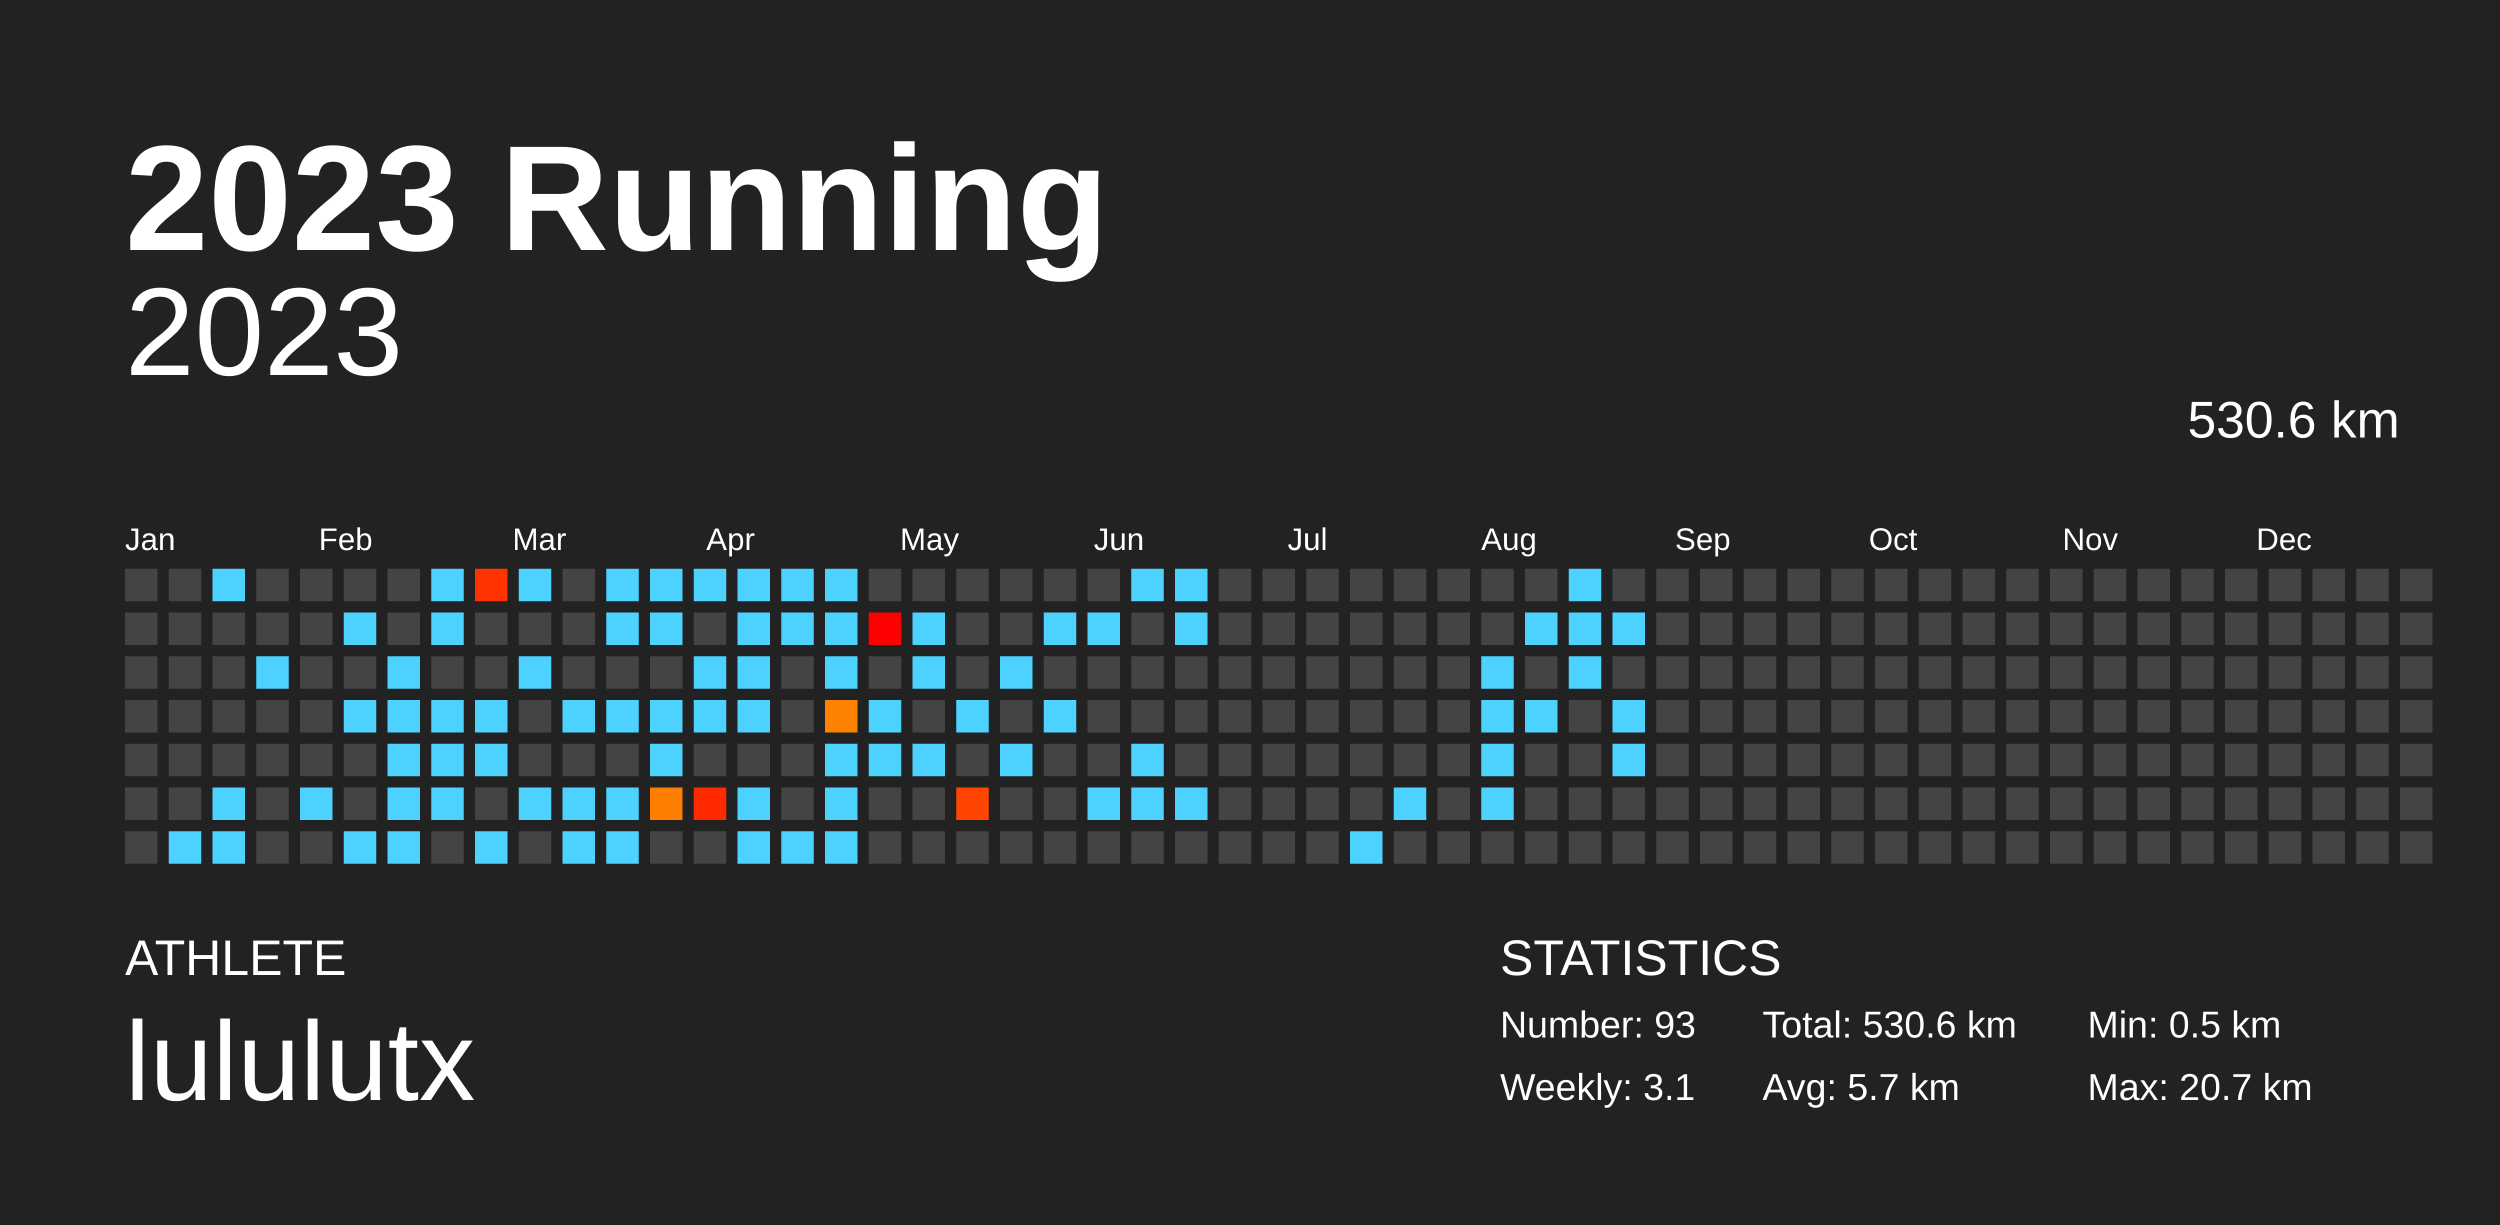
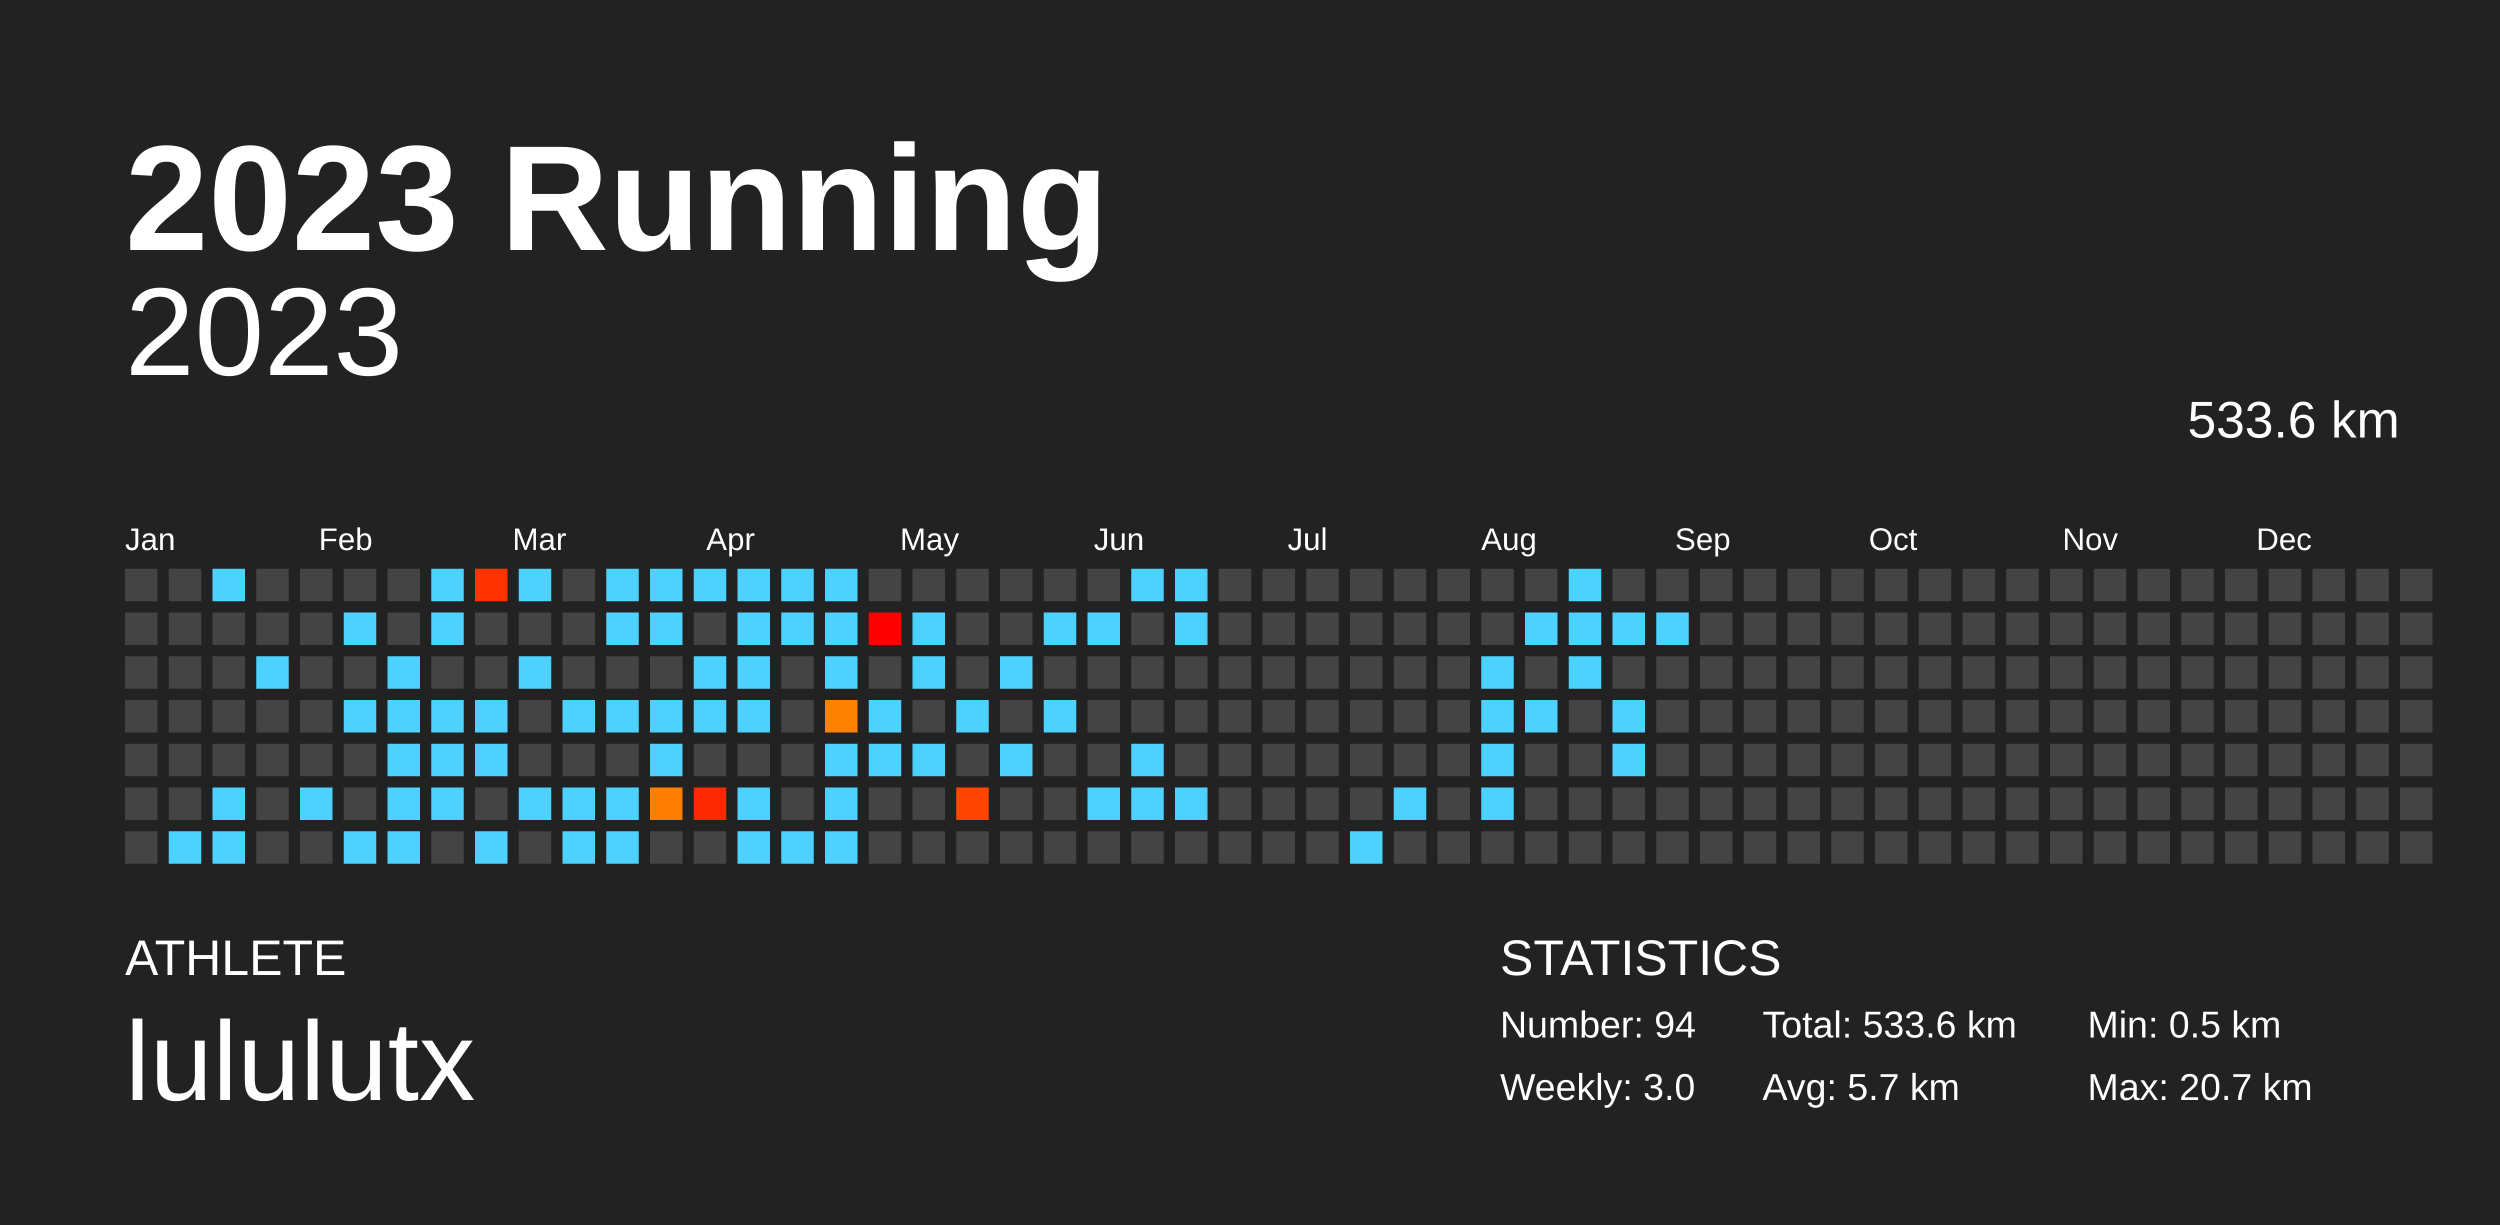
<svg xmlns="http://www.w3.org/2000/svg" baseProfile="full" height="98mm" version="1.1" viewBox="0,0,200,98" width="200mm">
  <defs />
  <rect fill="#222222" height="98" width="200" x="0" y="0" />
  <text fill="#FFFFFF" style="font-size:12px; font-family:Arial; font-weight:bold;" x="10" y="20">2023 Running</text>
  <text fill="#FFFFFF" style="font-size:4px; font-family:Arial" x="10" y="78">ATHLETE</text>
  <text fill="#FFFFFF" style="font-size:9px; font-family:Arial" x="10" y="88">lululutx</text>
  <text fill="#FFFFFF" style="font-size:4px; font-family:Arial" x="120" y="78">STATISTICS</text>
-   <text fill="#FFFFFF" style="font-size:3px; font-family:Arial" x="120" y="83">Number: 93</text>
-   <text fill="#FFFFFF" style="font-size:3px; font-family:Arial" x="120" y="88">Weekly: 3.1</text>
-   <text fill="#FFFFFF" style="font-size:3px; font-family:Arial" x="141" y="83">Total: 530.6 km</text>
+   <text fill="#FFFFFF" style="font-size:3px; font-family:Arial" x="120" y="83">Number: 94</text>
+   <text fill="#FFFFFF" style="font-size:3px; font-family:Arial" x="120" y="88">Weekly: 3.0</text>
+   <text fill="#FFFFFF" style="font-size:3px; font-family:Arial" x="141" y="83">Total: 533.6 km</text>
  <text fill="#FFFFFF" style="font-size:3px; font-family:Arial" x="141" y="88">Avg: 5.7 km</text>
  <text fill="#FFFFFF" style="font-size:3px; font-family:Arial" x="167" y="83">Min: 0.5 km</text>
  <text fill="#FFFFFF" style="font-size:3px; font-family:Arial" x="167" y="88">Max: 20.7 km</text>
  <text alignment-baseline="hanging" fill="#FFFFFF" style="font-size:10.0px; font-family:Arial;" x="10" y="30">2023</text>
-   <text alignment-baseline="hanging" fill="#FFFFFF" style="font-size:4.125px; font-family:Arial;" x="175" y="35">530.6 km</text>
+   <text alignment-baseline="hanging" fill="#FFFFFF" style="font-size:4.125px; font-family:Arial;" x="175" y="35">533.6 km</text>
  <text fill="#FFFFFF" style="font-size:2.5px; font-family:Arial" x="10.0" y="44">Jan</text>
  <text fill="#FFFFFF" style="font-size:2.5px; font-family:Arial" x="25.5" y="44">Feb</text>
  <text fill="#FFFFFF" style="font-size:2.5px; font-family:Arial" x="41.0" y="44">Mar</text>
  <text fill="#FFFFFF" style="font-size:2.5px; font-family:Arial" x="56.5" y="44">Apr</text>
  <text fill="#FFFFFF" style="font-size:2.5px; font-family:Arial" x="72.0" y="44">May</text>
  <text fill="#FFFFFF" style="font-size:2.5px; font-family:Arial" x="87.5" y="44">Jun</text>
  <text fill="#FFFFFF" style="font-size:2.5px; font-family:Arial" x="103.0" y="44">Jul</text>
  <text fill="#FFFFFF" style="font-size:2.5px; font-family:Arial" x="118.5" y="44">Aug</text>
  <text fill="#FFFFFF" style="font-size:2.5px; font-family:Arial" x="134.0" y="44">Sep</text>
  <text fill="#FFFFFF" style="font-size:2.5px; font-family:Arial" x="149.5" y="44">Oct</text>
  <text fill="#FFFFFF" style="font-size:2.5px; font-family:Arial" x="165.0" y="44">Nov</text>
  <text fill="#FFFFFF" style="font-size:2.5px; font-family:Arial" x="180.5" y="44">Dec</text>
  <rect fill="#444444" height="2.6" width="2.6" x="10.0" y="45.5" />
  <rect fill="#444444" height="2.6" width="2.6" x="10.0" y="49.0" />
  <rect fill="#444444" height="2.6" width="2.6" x="10.0" y="52.5" />
  <rect fill="#444444" height="2.6" width="2.6" x="10.0" y="56.0" />
  <rect fill="#444444" height="2.6" width="2.6" x="10.0" y="59.5" />
  <rect fill="#444444" height="2.6" width="2.6" x="10.0" y="63.0" />
  <rect fill="#444444" height="2.6" width="2.6" x="10.0" y="66.5" />
  <rect fill="#444444" height="2.6" width="2.6" x="13.5" y="45.5" />
  <rect fill="#444444" height="2.6" width="2.6" x="13.5" y="49.0" />
  <rect fill="#444444" height="2.6" width="2.6" x="13.5" y="52.5" />
  <rect fill="#444444" height="2.6" width="2.6" x="13.5" y="56.0" />
  <rect fill="#444444" height="2.6" width="2.6" x="13.5" y="59.5" />
  <rect fill="#444444" height="2.6" width="2.6" x="13.5" y="63.0" />
  <rect fill="#4dd2ff" height="2.6" width="2.6" x="13.5" y="66.5" />
  <rect fill="#4dd2ff" height="2.6" width="2.6" x="17.0" y="45.5" />
  <rect fill="#444444" height="2.6" width="2.6" x="17.0" y="49.0" />
  <rect fill="#444444" height="2.6" width="2.6" x="17.0" y="52.5" />
  <rect fill="#444444" height="2.6" width="2.6" x="17.0" y="56.0" />
  <rect fill="#444444" height="2.6" width="2.6" x="17.0" y="59.5" />
  <rect fill="#4dd2ff" height="2.6" width="2.6" x="17.0" y="63.0" />
  <rect fill="#4dd2ff" height="2.6" width="2.6" x="17.0" y="66.5" />
  <rect fill="#444444" height="2.6" width="2.6" x="20.5" y="45.5" />
  <rect fill="#444444" height="2.6" width="2.6" x="20.5" y="49.0" />
  <rect fill="#4dd2ff" height="2.6" width="2.6" x="20.5" y="52.5" />
  <rect fill="#444444" height="2.6" width="2.6" x="20.5" y="56.0" />
  <rect fill="#444444" height="2.6" width="2.6" x="20.5" y="59.5" />
  <rect fill="#444444" height="2.6" width="2.6" x="20.5" y="63.0" />
  <rect fill="#444444" height="2.6" width="2.6" x="20.5" y="66.5" />
  <rect fill="#444444" height="2.6" width="2.6" x="24.0" y="45.5" />
  <rect fill="#444444" height="2.6" width="2.6" x="24.0" y="49.0" />
  <rect fill="#444444" height="2.6" width="2.6" x="24.0" y="52.5" />
  <rect fill="#444444" height="2.6" width="2.6" x="24.0" y="56.0" />
  <rect fill="#444444" height="2.6" width="2.6" x="24.0" y="59.5" />
  <rect fill="#4dd2ff" height="2.6" width="2.6" x="24.0" y="63.0" />
  <rect fill="#444444" height="2.6" width="2.6" x="24.0" y="66.5" />
  <rect fill="#444444" height="2.6" width="2.6" x="27.5" y="45.5" />
  <rect fill="#4dd2ff" height="2.6" width="2.6" x="27.5" y="49.0" />
  <rect fill="#444444" height="2.6" width="2.6" x="27.5" y="52.5" />
  <rect fill="#4dd2ff" height="2.6" width="2.6" x="27.5" y="56.0" />
  <rect fill="#444444" height="2.6" width="2.6" x="27.5" y="59.5" />
  <rect fill="#444444" height="2.6" width="2.6" x="27.5" y="63.0" />
  <rect fill="#4dd2ff" height="2.6" width="2.6" x="27.5" y="66.5" />
  <rect fill="#444444" height="2.6" width="2.6" x="31.0" y="45.5" />
  <rect fill="#444444" height="2.6" width="2.6" x="31.0" y="49.0" />
  <rect fill="#4dd2ff" height="2.6" width="2.6" x="31.0" y="52.5" />
  <rect fill="#4dd2ff" height="2.6" width="2.6" x="31.0" y="56.0" />
  <rect fill="#4dd2ff" height="2.6" width="2.6" x="31.0" y="59.5" />
  <rect fill="#4dd2ff" height="2.6" width="2.6" x="31.0" y="63.0" />
  <rect fill="#4dd2ff" height="2.6" width="2.6" x="31.0" y="66.5" />
  <rect fill="#4dd2ff" height="2.6" width="2.6" x="34.5" y="45.5" />
  <rect fill="#4dd2ff" height="2.6" width="2.6" x="34.5" y="49.0" />
  <rect fill="#444444" height="2.6" width="2.6" x="34.5" y="52.5" />
  <rect fill="#4dd2ff" height="2.6" width="2.6" x="34.5" y="56.0" />
  <rect fill="#4dd2ff" height="2.6" width="2.6" x="34.5" y="59.5" />
  <rect fill="#4dd2ff" height="2.6" width="2.6" x="34.5" y="63.0" />
  <rect fill="#444444" height="2.6" width="2.6" x="34.5" y="66.5" />
  <rect fill="#ff3200" height="2.6" width="2.6" x="38.0" y="45.5" />
  <rect fill="#444444" height="2.6" width="2.6" x="38.0" y="49.0" />
  <rect fill="#444444" height="2.6" width="2.6" x="38.0" y="52.5" />
  <rect fill="#4dd2ff" height="2.6" width="2.6" x="38.0" y="56.0" />
  <rect fill="#4dd2ff" height="2.6" width="2.6" x="38.0" y="59.5" />
  <rect fill="#444444" height="2.6" width="2.6" x="38.0" y="63.0" />
  <rect fill="#4dd2ff" height="2.6" width="2.6" x="38.0" y="66.5" />
  <rect fill="#4dd2ff" height="2.6" width="2.6" x="41.5" y="45.5" />
  <rect fill="#444444" height="2.6" width="2.6" x="41.5" y="49.0" />
  <rect fill="#4dd2ff" height="2.6" width="2.6" x="41.5" y="52.5" />
  <rect fill="#444444" height="2.6" width="2.6" x="41.5" y="56.0" />
  <rect fill="#444444" height="2.6" width="2.6" x="41.5" y="59.5" />
  <rect fill="#4dd2ff" height="2.6" width="2.6" x="41.5" y="63.0" />
  <rect fill="#444444" height="2.6" width="2.6" x="41.5" y="66.5" />
  <rect fill="#444444" height="2.6" width="2.6" x="45.0" y="45.5" />
  <rect fill="#444444" height="2.6" width="2.6" x="45.0" y="49.0" />
  <rect fill="#444444" height="2.6" width="2.6" x="45.0" y="52.5" />
  <rect fill="#4dd2ff" height="2.6" width="2.6" x="45.0" y="56.0" />
  <rect fill="#444444" height="2.6" width="2.6" x="45.0" y="59.5" />
  <rect fill="#4dd2ff" height="2.6" width="2.6" x="45.0" y="63.0" />
  <rect fill="#4dd2ff" height="2.6" width="2.6" x="45.0" y="66.5" />
  <rect fill="#4dd2ff" height="2.6" width="2.6" x="48.5" y="45.5" />
  <rect fill="#4dd2ff" height="2.6" width="2.6" x="48.5" y="49.0" />
  <rect fill="#444444" height="2.6" width="2.6" x="48.5" y="52.5" />
  <rect fill="#4dd2ff" height="2.6" width="2.6" x="48.5" y="56.0" />
  <rect fill="#444444" height="2.6" width="2.6" x="48.5" y="59.5" />
  <rect fill="#4dd2ff" height="2.6" width="2.6" x="48.5" y="63.0" />
  <rect fill="#4dd2ff" height="2.6" width="2.6" x="48.5" y="66.5" />
  <rect fill="#4dd2ff" height="2.6" width="2.6" x="52.0" y="45.5" />
  <rect fill="#4dd2ff" height="2.6" width="2.6" x="52.0" y="49.0" />
  <rect fill="#444444" height="2.6" width="2.6" x="52.0" y="52.5" />
  <rect fill="#4dd2ff" height="2.6" width="2.6" x="52.0" y="56.0" />
  <rect fill="#4dd2ff" height="2.6" width="2.6" x="52.0" y="59.5" />
  <rect fill="#ff7d00" height="2.6" width="2.6" x="52.0" y="63.0" />
  <rect fill="#444444" height="2.6" width="2.6" x="52.0" y="66.5" />
  <rect fill="#4dd2ff" height="2.6" width="2.6" x="55.5" y="45.5" />
  <rect fill="#444444" height="2.6" width="2.6" x="55.5" y="49.0" />
  <rect fill="#4dd2ff" height="2.6" width="2.6" x="55.5" y="52.5" />
  <rect fill="#4dd2ff" height="2.6" width="2.6" x="55.5" y="56.0" />
  <rect fill="#444444" height="2.6" width="2.6" x="55.5" y="59.5" />
  <rect fill="#ff2900" height="2.6" width="2.6" x="55.5" y="63.0" />
  <rect fill="#444444" height="2.6" width="2.6" x="55.5" y="66.5" />
  <rect fill="#4dd2ff" height="2.6" width="2.6" x="59.0" y="45.5" />
  <rect fill="#4dd2ff" height="2.6" width="2.6" x="59.0" y="49.0" />
  <rect fill="#4dd2ff" height="2.6" width="2.6" x="59.0" y="52.5" />
  <rect fill="#4dd2ff" height="2.6" width="2.6" x="59.0" y="56.0" />
  <rect fill="#444444" height="2.6" width="2.6" x="59.0" y="59.5" />
  <rect fill="#4dd2ff" height="2.6" width="2.6" x="59.0" y="63.0" />
  <rect fill="#4dd2ff" height="2.6" width="2.6" x="59.0" y="66.5" />
  <rect fill="#4dd2ff" height="2.6" width="2.6" x="62.5" y="45.5" />
  <rect fill="#4dd2ff" height="2.6" width="2.6" x="62.5" y="49.0" />
  <rect fill="#444444" height="2.6" width="2.6" x="62.5" y="52.5" />
  <rect fill="#444444" height="2.6" width="2.6" x="62.5" y="56.0" />
  <rect fill="#444444" height="2.6" width="2.6" x="62.5" y="59.5" />
  <rect fill="#444444" height="2.6" width="2.6" x="62.5" y="63.0" />
  <rect fill="#4dd2ff" height="2.6" width="2.6" x="62.5" y="66.5" />
  <rect fill="#4dd2ff" height="2.6" width="2.6" x="66.0" y="45.5" />
  <rect fill="#4dd2ff" height="2.6" width="2.6" x="66.0" y="49.0" />
  <rect fill="#4dd2ff" height="2.6" width="2.6" x="66.0" y="52.5" />
  <rect fill="#ff8100" height="2.6" width="2.6" x="66.0" y="56.0" />
  <rect fill="#4dd2ff" height="2.6" width="2.6" x="66.0" y="59.5" />
  <rect fill="#4dd2ff" height="2.6" width="2.6" x="66.0" y="63.0" />
  <rect fill="#4dd2ff" height="2.6" width="2.6" x="66.0" y="66.5" />
  <rect fill="#444444" height="2.6" width="2.6" x="69.5" y="45.5" />
  <rect fill="red" height="2.6" width="2.6" x="69.5" y="49.0" />
  <rect fill="#444444" height="2.6" width="2.6" x="69.5" y="52.5" />
  <rect fill="#4dd2ff" height="2.6" width="2.6" x="69.5" y="56.0" />
  <rect fill="#4dd2ff" height="2.6" width="2.6" x="69.5" y="59.5" />
  <rect fill="#444444" height="2.6" width="2.6" x="69.5" y="63.0" />
  <rect fill="#444444" height="2.6" width="2.6" x="69.5" y="66.5" />
  <rect fill="#444444" height="2.6" width="2.6" x="73.0" y="45.5" />
  <rect fill="#4dd2ff" height="2.6" width="2.6" x="73.0" y="49.0" />
  <rect fill="#4dd2ff" height="2.6" width="2.6" x="73.0" y="52.5" />
  <rect fill="#444444" height="2.6" width="2.6" x="73.0" y="56.0" />
  <rect fill="#4dd2ff" height="2.6" width="2.6" x="73.0" y="59.5" />
  <rect fill="#444444" height="2.6" width="2.6" x="73.0" y="63.0" />
  <rect fill="#444444" height="2.6" width="2.6" x="73.0" y="66.5" />
  <rect fill="#444444" height="2.6" width="2.6" x="76.5" y="45.5" />
  <rect fill="#444444" height="2.6" width="2.6" x="76.5" y="49.0" />
  <rect fill="#444444" height="2.6" width="2.6" x="76.5" y="52.5" />
  <rect fill="#4dd2ff" height="2.6" width="2.6" x="76.5" y="56.0" />
  <rect fill="#444444" height="2.6" width="2.6" x="76.5" y="59.5" />
  <rect fill="#ff4500" height="2.6" width="2.6" x="76.5" y="63.0" />
  <rect fill="#444444" height="2.6" width="2.6" x="76.5" y="66.5" />
  <rect fill="#444444" height="2.6" width="2.6" x="80.0" y="45.5" />
  <rect fill="#444444" height="2.6" width="2.6" x="80.0" y="49.0" />
  <rect fill="#4dd2ff" height="2.6" width="2.6" x="80.0" y="52.5" />
  <rect fill="#444444" height="2.6" width="2.6" x="80.0" y="56.0" />
  <rect fill="#4dd2ff" height="2.6" width="2.6" x="80.0" y="59.5" />
  <rect fill="#444444" height="2.6" width="2.6" x="80.0" y="63.0" />
  <rect fill="#444444" height="2.6" width="2.6" x="80.0" y="66.5" />
  <rect fill="#444444" height="2.6" width="2.6" x="83.5" y="45.5" />
  <rect fill="#4dd2ff" height="2.6" width="2.6" x="83.5" y="49.0" />
  <rect fill="#444444" height="2.6" width="2.6" x="83.5" y="52.5" />
  <rect fill="#4dd2ff" height="2.6" width="2.6" x="83.5" y="56.0" />
  <rect fill="#444444" height="2.6" width="2.6" x="83.5" y="59.5" />
  <rect fill="#444444" height="2.6" width="2.6" x="83.5" y="63.0" />
  <rect fill="#444444" height="2.6" width="2.6" x="83.5" y="66.5" />
  <rect fill="#444444" height="2.6" width="2.6" x="87.0" y="45.5" />
  <rect fill="#4dd2ff" height="2.6" width="2.6" x="87.0" y="49.0" />
  <rect fill="#444444" height="2.6" width="2.6" x="87.0" y="52.5" />
  <rect fill="#444444" height="2.6" width="2.6" x="87.0" y="56.0" />
  <rect fill="#444444" height="2.6" width="2.6" x="87.0" y="59.5" />
  <rect fill="#4dd2ff" height="2.6" width="2.6" x="87.0" y="63.0" />
  <rect fill="#444444" height="2.6" width="2.6" x="87.0" y="66.5" />
  <rect fill="#4dd2ff" height="2.6" width="2.6" x="90.5" y="45.5" />
  <rect fill="#444444" height="2.6" width="2.6" x="90.5" y="49.0" />
  <rect fill="#444444" height="2.6" width="2.6" x="90.5" y="52.5" />
  <rect fill="#444444" height="2.6" width="2.6" x="90.5" y="56.0" />
  <rect fill="#4dd2ff" height="2.6" width="2.6" x="90.5" y="59.5" />
  <rect fill="#4dd2ff" height="2.6" width="2.6" x="90.5" y="63.0" />
  <rect fill="#444444" height="2.6" width="2.6" x="90.5" y="66.5" />
  <rect fill="#4dd2ff" height="2.6" width="2.6" x="94.0" y="45.5" />
  <rect fill="#4dd2ff" height="2.6" width="2.6" x="94.0" y="49.0" />
  <rect fill="#444444" height="2.6" width="2.6" x="94.0" y="52.5" />
  <rect fill="#444444" height="2.6" width="2.6" x="94.0" y="56.0" />
  <rect fill="#444444" height="2.6" width="2.6" x="94.0" y="59.5" />
  <rect fill="#4dd2ff" height="2.6" width="2.6" x="94.0" y="63.0" />
  <rect fill="#444444" height="2.6" width="2.6" x="94.0" y="66.5" />
  <rect fill="#444444" height="2.6" width="2.6" x="97.5" y="45.5" />
  <rect fill="#444444" height="2.6" width="2.6" x="97.5" y="49.0" />
  <rect fill="#444444" height="2.6" width="2.6" x="97.5" y="52.5" />
  <rect fill="#444444" height="2.6" width="2.6" x="97.5" y="56.0" />
  <rect fill="#444444" height="2.6" width="2.6" x="97.5" y="59.5" />
  <rect fill="#444444" height="2.6" width="2.6" x="97.5" y="63.0" />
  <rect fill="#444444" height="2.6" width="2.6" x="97.5" y="66.5" />
  <rect fill="#444444" height="2.6" width="2.6" x="101.0" y="45.5" />
  <rect fill="#444444" height="2.6" width="2.6" x="101.0" y="49.0" />
  <rect fill="#444444" height="2.6" width="2.6" x="101.0" y="52.5" />
  <rect fill="#444444" height="2.6" width="2.6" x="101.0" y="56.0" />
  <rect fill="#444444" height="2.6" width="2.6" x="101.0" y="59.5" />
  <rect fill="#444444" height="2.6" width="2.6" x="101.0" y="63.0" />
  <rect fill="#444444" height="2.6" width="2.6" x="101.0" y="66.5" />
  <rect fill="#444444" height="2.6" width="2.6" x="104.5" y="45.5" />
  <rect fill="#444444" height="2.6" width="2.6" x="104.5" y="49.0" />
  <rect fill="#444444" height="2.6" width="2.6" x="104.5" y="52.5" />
  <rect fill="#444444" height="2.6" width="2.6" x="104.5" y="56.0" />
  <rect fill="#444444" height="2.6" width="2.6" x="104.5" y="59.5" />
  <rect fill="#444444" height="2.6" width="2.6" x="104.5" y="63.0" />
  <rect fill="#444444" height="2.6" width="2.6" x="104.5" y="66.5" />
  <rect fill="#444444" height="2.6" width="2.6" x="108.0" y="45.5" />
  <rect fill="#444444" height="2.6" width="2.6" x="108.0" y="49.0" />
  <rect fill="#444444" height="2.6" width="2.6" x="108.0" y="52.5" />
  <rect fill="#444444" height="2.6" width="2.6" x="108.0" y="56.0" />
  <rect fill="#444444" height="2.6" width="2.6" x="108.0" y="59.5" />
  <rect fill="#444444" height="2.6" width="2.6" x="108.0" y="63.0" />
  <rect fill="#4dd2ff" height="2.6" width="2.6" x="108.0" y="66.5" />
  <rect fill="#444444" height="2.6" width="2.6" x="111.5" y="45.5" />
  <rect fill="#444444" height="2.6" width="2.6" x="111.5" y="49.0" />
  <rect fill="#444444" height="2.6" width="2.6" x="111.5" y="52.5" />
  <rect fill="#444444" height="2.6" width="2.6" x="111.5" y="56.0" />
  <rect fill="#444444" height="2.6" width="2.6" x="111.5" y="59.5" />
  <rect fill="#4dd2ff" height="2.6" width="2.6" x="111.5" y="63.0" />
  <rect fill="#444444" height="2.6" width="2.6" x="111.5" y="66.5" />
  <rect fill="#444444" height="2.6" width="2.6" x="115.0" y="45.5" />
  <rect fill="#444444" height="2.6" width="2.6" x="115.0" y="49.0" />
  <rect fill="#444444" height="2.6" width="2.6" x="115.0" y="52.5" />
  <rect fill="#444444" height="2.6" width="2.6" x="115.0" y="56.0" />
  <rect fill="#444444" height="2.6" width="2.6" x="115.0" y="59.5" />
  <rect fill="#444444" height="2.6" width="2.6" x="115.0" y="63.0" />
  <rect fill="#444444" height="2.6" width="2.6" x="115.0" y="66.5" />
  <rect fill="#444444" height="2.6" width="2.6" x="118.5" y="45.5" />
  <rect fill="#444444" height="2.6" width="2.6" x="118.5" y="49.0" />
  <rect fill="#4dd2ff" height="2.6" width="2.6" x="118.5" y="52.5" />
  <rect fill="#4dd2ff" height="2.6" width="2.6" x="118.5" y="56.0" />
  <rect fill="#4dd2ff" height="2.6" width="2.6" x="118.5" y="59.5" />
  <rect fill="#4dd2ff" height="2.6" width="2.6" x="118.5" y="63.0" />
  <rect fill="#444444" height="2.6" width="2.6" x="118.5" y="66.5" />
  <rect fill="#444444" height="2.6" width="2.6" x="122.0" y="45.5" />
  <rect fill="#4dd2ff" height="2.6" width="2.6" x="122.0" y="49.0" />
  <rect fill="#444444" height="2.6" width="2.6" x="122.0" y="52.5" />
  <rect fill="#4dd2ff" height="2.6" width="2.6" x="122.0" y="56.0" />
  <rect fill="#444444" height="2.6" width="2.6" x="122.0" y="59.5" />
  <rect fill="#444444" height="2.6" width="2.6" x="122.0" y="63.0" />
  <rect fill="#444444" height="2.6" width="2.6" x="122.0" y="66.5" />
  <rect fill="#4dd2ff" height="2.6" width="2.6" x="125.5" y="45.5" />
  <rect fill="#4dd2ff" height="2.6" width="2.6" x="125.5" y="49.0" />
  <rect fill="#4dd2ff" height="2.6" width="2.6" x="125.5" y="52.5" />
  <rect fill="#444444" height="2.6" width="2.6" x="125.5" y="56.0" />
  <rect fill="#444444" height="2.6" width="2.6" x="125.5" y="59.5" />
  <rect fill="#444444" height="2.6" width="2.6" x="125.5" y="63.0" />
  <rect fill="#444444" height="2.6" width="2.6" x="125.5" y="66.5" />
  <rect fill="#444444" height="2.6" width="2.6" x="129.0" y="45.5" />
  <rect fill="#4dd2ff" height="2.6" width="2.6" x="129.0" y="49.0" />
  <rect fill="#444444" height="2.6" width="2.6" x="129.0" y="52.5" />
  <rect fill="#4dd2ff" height="2.6" width="2.6" x="129.0" y="56.0" />
  <rect fill="#4dd2ff" height="2.6" width="2.6" x="129.0" y="59.5" />
  <rect fill="#444444" height="2.6" width="2.6" x="129.0" y="63.0" />
  <rect fill="#444444" height="2.6" width="2.6" x="129.0" y="66.5" />
  <rect fill="#444444" height="2.6" width="2.6" x="132.5" y="45.5" />
-   <rect fill="#444444" height="2.6" width="2.6" x="132.5" y="49.0" />
+   <rect fill="#4dd2ff" height="2.6" width="2.6" x="132.5" y="49.0" />
  <rect fill="#444444" height="2.6" width="2.6" x="132.5" y="52.5" />
  <rect fill="#444444" height="2.6" width="2.6" x="132.5" y="56.0" />
  <rect fill="#444444" height="2.6" width="2.6" x="132.5" y="59.5" />
  <rect fill="#444444" height="2.6" width="2.6" x="132.5" y="63.0" />
  <rect fill="#444444" height="2.6" width="2.6" x="132.5" y="66.5" />
  <rect fill="#444444" height="2.6" width="2.6" x="136.0" y="45.5" />
  <rect fill="#444444" height="2.6" width="2.6" x="136.0" y="49.0" />
  <rect fill="#444444" height="2.6" width="2.6" x="136.0" y="52.5" />
  <rect fill="#444444" height="2.6" width="2.6" x="136.0" y="56.0" />
  <rect fill="#444444" height="2.6" width="2.6" x="136.0" y="59.5" />
  <rect fill="#444444" height="2.6" width="2.6" x="136.0" y="63.0" />
  <rect fill="#444444" height="2.6" width="2.6" x="136.0" y="66.5" />
  <rect fill="#444444" height="2.6" width="2.6" x="139.5" y="45.5" />
  <rect fill="#444444" height="2.6" width="2.6" x="139.5" y="49.0" />
  <rect fill="#444444" height="2.6" width="2.6" x="139.5" y="52.5" />
  <rect fill="#444444" height="2.6" width="2.6" x="139.5" y="56.0" />
  <rect fill="#444444" height="2.6" width="2.6" x="139.5" y="59.5" />
  <rect fill="#444444" height="2.6" width="2.6" x="139.5" y="63.0" />
  <rect fill="#444444" height="2.6" width="2.6" x="139.5" y="66.5" />
  <rect fill="#444444" height="2.6" width="2.6" x="143.0" y="45.5" />
  <rect fill="#444444" height="2.6" width="2.6" x="143.0" y="49.0" />
  <rect fill="#444444" height="2.6" width="2.6" x="143.0" y="52.5" />
  <rect fill="#444444" height="2.6" width="2.6" x="143.0" y="56.0" />
  <rect fill="#444444" height="2.6" width="2.6" x="143.0" y="59.5" />
  <rect fill="#444444" height="2.6" width="2.6" x="143.0" y="63.0" />
  <rect fill="#444444" height="2.6" width="2.6" x="143.0" y="66.5" />
  <rect fill="#444444" height="2.6" width="2.6" x="146.5" y="45.5" />
  <rect fill="#444444" height="2.6" width="2.6" x="146.5" y="49.0" />
  <rect fill="#444444" height="2.6" width="2.6" x="146.5" y="52.5" />
  <rect fill="#444444" height="2.6" width="2.6" x="146.5" y="56.0" />
  <rect fill="#444444" height="2.6" width="2.6" x="146.5" y="59.5" />
  <rect fill="#444444" height="2.6" width="2.6" x="146.5" y="63.0" />
  <rect fill="#444444" height="2.6" width="2.6" x="146.5" y="66.5" />
  <rect fill="#444444" height="2.6" width="2.6" x="150.0" y="45.5" />
  <rect fill="#444444" height="2.6" width="2.6" x="150.0" y="49.0" />
  <rect fill="#444444" height="2.6" width="2.6" x="150.0" y="52.5" />
  <rect fill="#444444" height="2.6" width="2.6" x="150.0" y="56.0" />
  <rect fill="#444444" height="2.6" width="2.6" x="150.0" y="59.5" />
  <rect fill="#444444" height="2.6" width="2.6" x="150.0" y="63.0" />
  <rect fill="#444444" height="2.6" width="2.6" x="150.0" y="66.5" />
  <rect fill="#444444" height="2.6" width="2.6" x="153.5" y="45.5" />
  <rect fill="#444444" height="2.6" width="2.6" x="153.5" y="49.0" />
  <rect fill="#444444" height="2.6" width="2.6" x="153.5" y="52.5" />
  <rect fill="#444444" height="2.6" width="2.6" x="153.5" y="56.0" />
  <rect fill="#444444" height="2.6" width="2.6" x="153.5" y="59.5" />
  <rect fill="#444444" height="2.6" width="2.6" x="153.5" y="63.0" />
  <rect fill="#444444" height="2.6" width="2.6" x="153.5" y="66.5" />
  <rect fill="#444444" height="2.6" width="2.6" x="157.0" y="45.5" />
  <rect fill="#444444" height="2.6" width="2.6" x="157.0" y="49.0" />
  <rect fill="#444444" height="2.6" width="2.6" x="157.0" y="52.5" />
  <rect fill="#444444" height="2.6" width="2.6" x="157.0" y="56.0" />
  <rect fill="#444444" height="2.6" width="2.6" x="157.0" y="59.5" />
  <rect fill="#444444" height="2.6" width="2.6" x="157.0" y="63.0" />
  <rect fill="#444444" height="2.6" width="2.6" x="157.0" y="66.5" />
  <rect fill="#444444" height="2.6" width="2.6" x="160.5" y="45.5" />
  <rect fill="#444444" height="2.6" width="2.6" x="160.5" y="49.0" />
  <rect fill="#444444" height="2.6" width="2.6" x="160.5" y="52.5" />
  <rect fill="#444444" height="2.6" width="2.6" x="160.5" y="56.0" />
  <rect fill="#444444" height="2.6" width="2.6" x="160.5" y="59.5" />
  <rect fill="#444444" height="2.6" width="2.6" x="160.5" y="63.0" />
  <rect fill="#444444" height="2.6" width="2.6" x="160.5" y="66.5" />
  <rect fill="#444444" height="2.6" width="2.6" x="164.0" y="45.5" />
  <rect fill="#444444" height="2.6" width="2.6" x="164.0" y="49.0" />
  <rect fill="#444444" height="2.6" width="2.6" x="164.0" y="52.5" />
  <rect fill="#444444" height="2.6" width="2.6" x="164.0" y="56.0" />
  <rect fill="#444444" height="2.6" width="2.6" x="164.0" y="59.5" />
  <rect fill="#444444" height="2.6" width="2.6" x="164.0" y="63.0" />
  <rect fill="#444444" height="2.6" width="2.6" x="164.0" y="66.5" />
  <rect fill="#444444" height="2.6" width="2.6" x="167.5" y="45.5" />
  <rect fill="#444444" height="2.6" width="2.6" x="167.5" y="49.0" />
  <rect fill="#444444" height="2.6" width="2.6" x="167.5" y="52.5" />
  <rect fill="#444444" height="2.6" width="2.6" x="167.5" y="56.0" />
  <rect fill="#444444" height="2.6" width="2.6" x="167.5" y="59.5" />
  <rect fill="#444444" height="2.6" width="2.6" x="167.5" y="63.0" />
  <rect fill="#444444" height="2.6" width="2.6" x="167.5" y="66.5" />
  <rect fill="#444444" height="2.6" width="2.6" x="171.0" y="45.5" />
  <rect fill="#444444" height="2.6" width="2.6" x="171.0" y="49.0" />
  <rect fill="#444444" height="2.6" width="2.6" x="171.0" y="52.5" />
  <rect fill="#444444" height="2.6" width="2.6" x="171.0" y="56.0" />
  <rect fill="#444444" height="2.6" width="2.6" x="171.0" y="59.5" />
  <rect fill="#444444" height="2.6" width="2.6" x="171.0" y="63.0" />
  <rect fill="#444444" height="2.6" width="2.6" x="171.0" y="66.5" />
  <rect fill="#444444" height="2.6" width="2.6" x="174.5" y="45.5" />
  <rect fill="#444444" height="2.6" width="2.6" x="174.5" y="49.0" />
  <rect fill="#444444" height="2.6" width="2.6" x="174.5" y="52.5" />
  <rect fill="#444444" height="2.6" width="2.6" x="174.5" y="56.0" />
  <rect fill="#444444" height="2.6" width="2.6" x="174.5" y="59.5" />
  <rect fill="#444444" height="2.6" width="2.6" x="174.5" y="63.0" />
  <rect fill="#444444" height="2.6" width="2.6" x="174.5" y="66.5" />
  <rect fill="#444444" height="2.6" width="2.6" x="178.0" y="45.5" />
  <rect fill="#444444" height="2.6" width="2.6" x="178.0" y="49.0" />
  <rect fill="#444444" height="2.6" width="2.6" x="178.0" y="52.5" />
  <rect fill="#444444" height="2.6" width="2.6" x="178.0" y="56.0" />
  <rect fill="#444444" height="2.6" width="2.6" x="178.0" y="59.5" />
  <rect fill="#444444" height="2.6" width="2.6" x="178.0" y="63.0" />
  <rect fill="#444444" height="2.6" width="2.6" x="178.0" y="66.5" />
  <rect fill="#444444" height="2.6" width="2.6" x="181.5" y="45.5" />
  <rect fill="#444444" height="2.6" width="2.6" x="181.5" y="49.0" />
  <rect fill="#444444" height="2.6" width="2.6" x="181.5" y="52.5" />
  <rect fill="#444444" height="2.6" width="2.6" x="181.5" y="56.0" />
  <rect fill="#444444" height="2.6" width="2.6" x="181.5" y="59.5" />
  <rect fill="#444444" height="2.6" width="2.6" x="181.5" y="63.0" />
  <rect fill="#444444" height="2.6" width="2.6" x="181.5" y="66.5" />
  <rect fill="#444444" height="2.6" width="2.6" x="185.0" y="45.5" />
  <rect fill="#444444" height="2.6" width="2.6" x="185.0" y="49.0" />
  <rect fill="#444444" height="2.6" width="2.6" x="185.0" y="52.5" />
  <rect fill="#444444" height="2.6" width="2.6" x="185.0" y="56.0" />
  <rect fill="#444444" height="2.6" width="2.6" x="185.0" y="59.5" />
  <rect fill="#444444" height="2.6" width="2.6" x="185.0" y="63.0" />
  <rect fill="#444444" height="2.6" width="2.6" x="185.0" y="66.5" />
  <rect fill="#444444" height="2.6" width="2.6" x="188.5" y="45.5" />
  <rect fill="#444444" height="2.6" width="2.6" x="188.5" y="49.0" />
  <rect fill="#444444" height="2.6" width="2.6" x="188.5" y="52.5" />
  <rect fill="#444444" height="2.6" width="2.6" x="188.5" y="56.0" />
  <rect fill="#444444" height="2.6" width="2.6" x="188.5" y="59.5" />
  <rect fill="#444444" height="2.6" width="2.6" x="188.5" y="63.0" />
  <rect fill="#444444" height="2.6" width="2.6" x="188.5" y="66.5" />
  <rect fill="#444444" height="2.6" width="2.6" x="192.0" y="45.5" />
  <rect fill="#444444" height="2.6" width="2.6" x="192.0" y="49.0" />
  <rect fill="#444444" height="2.6" width="2.6" x="192.0" y="52.5" />
  <rect fill="#444444" height="2.6" width="2.6" x="192.0" y="56.0" />
  <rect fill="#444444" height="2.6" width="2.6" x="192.0" y="59.5" />
  <rect fill="#444444" height="2.6" width="2.6" x="192.0" y="63.0" />
  <rect fill="#444444" height="2.6" width="2.6" x="192.0" y="66.5" />
</svg>
